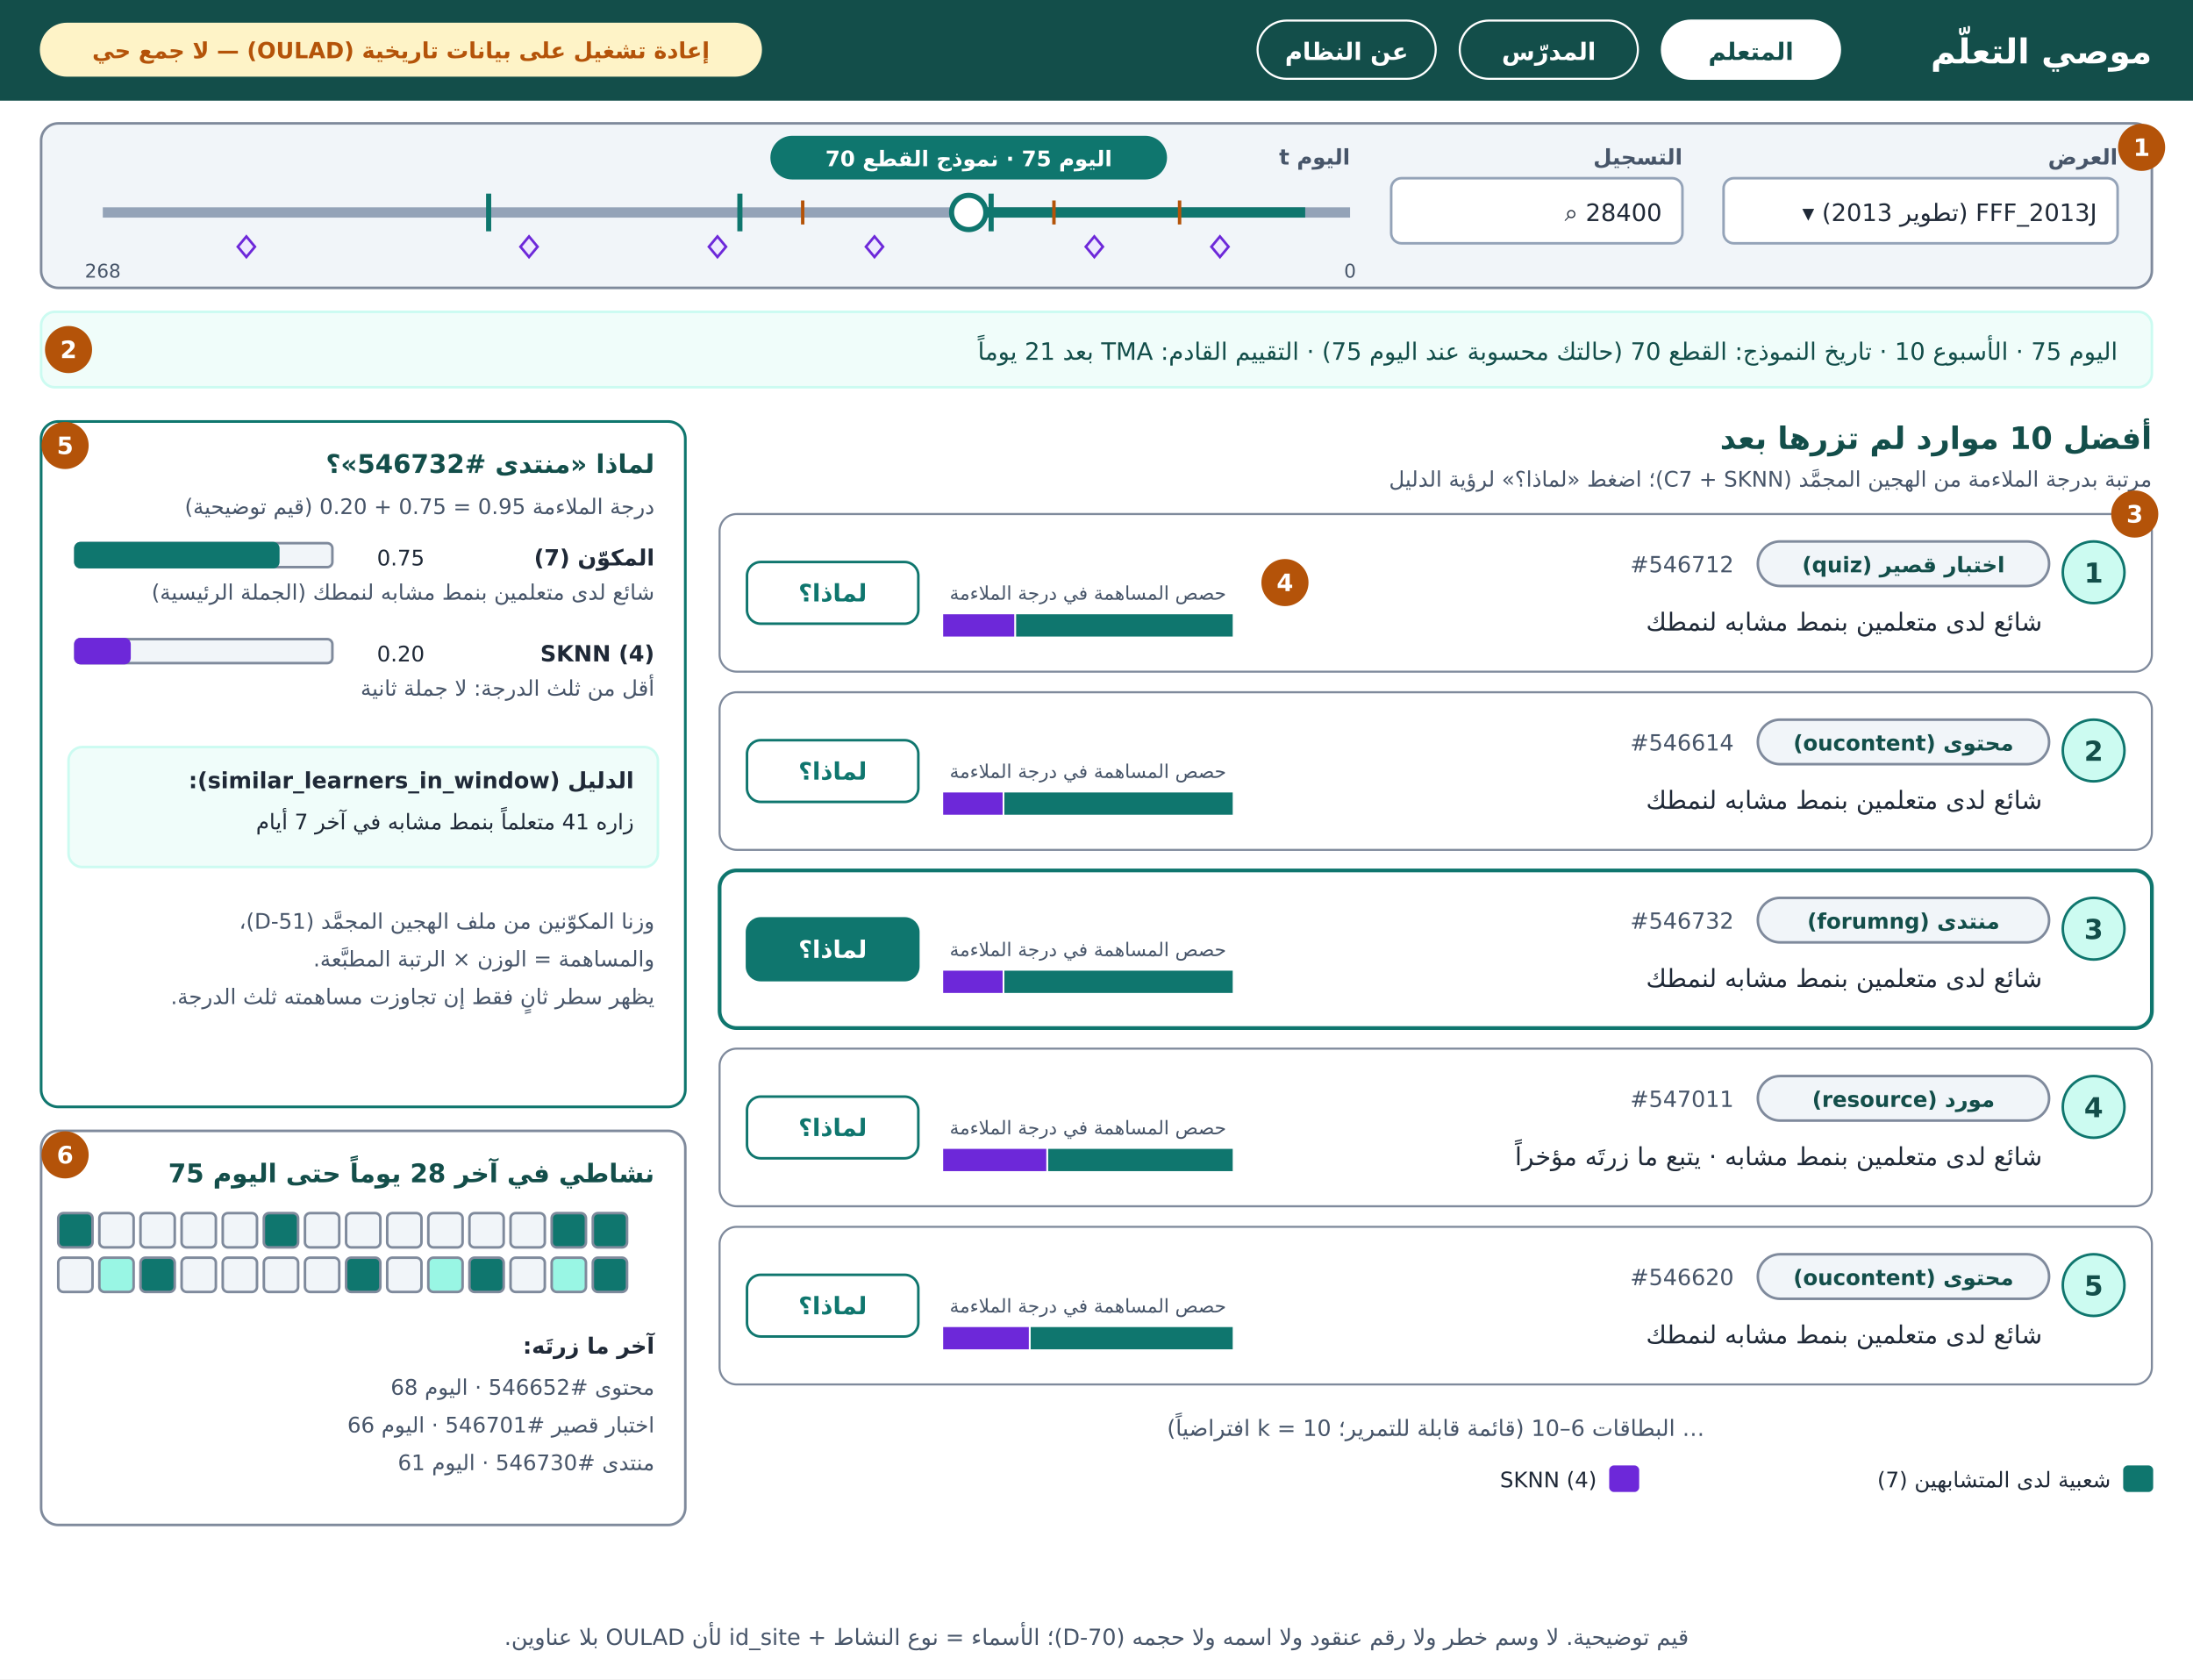
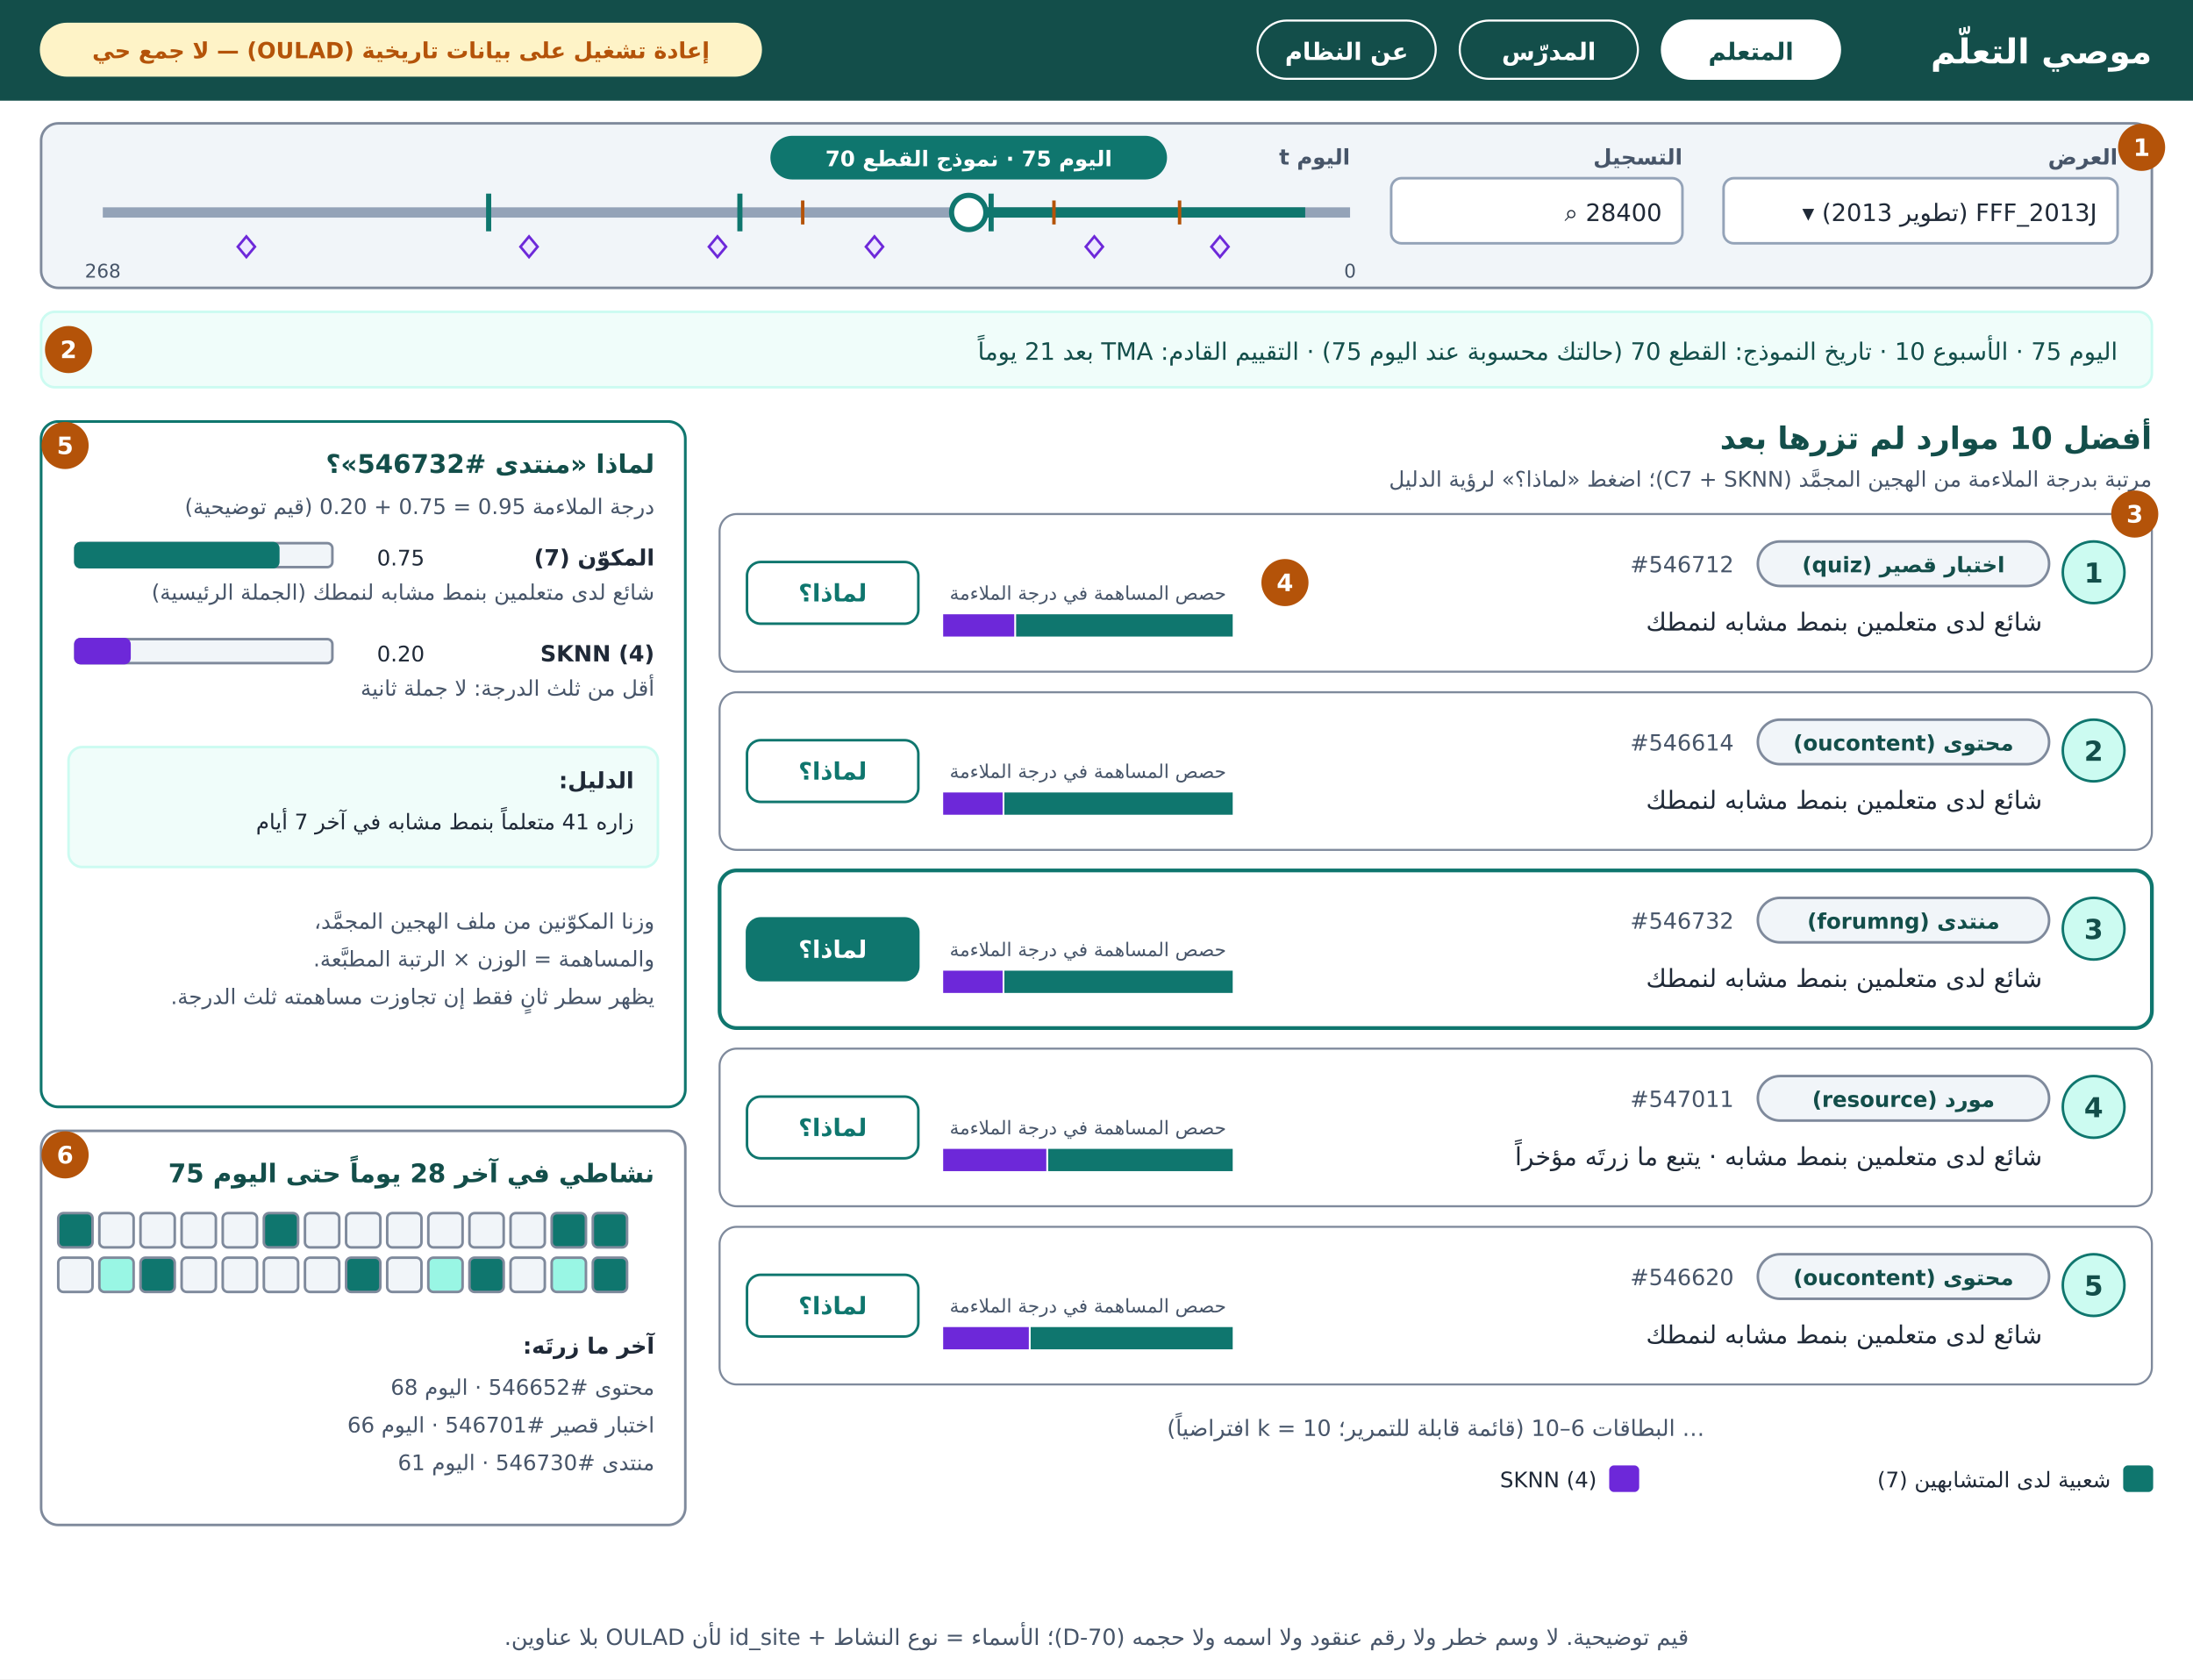
<svg xmlns="http://www.w3.org/2000/svg" width="1280" height="980" viewBox="0 0 1280 980" font-family="DejaVu Sans, Arial, sans-serif">
  <defs>
    <marker id="arr" viewBox="0 0 10 10" refX="9" refY="5" markerWidth="8" markerHeight="8" orient="auto-start-reverse">
      <path d="M0,0 L10,5 L0,10 z" fill="#64748B" />
    </marker>
    <marker id="arrs" viewBox="0 0 10 10" refX="1" refY="5" markerWidth="8" markerHeight="8" orient="auto-start-reverse">
      <path d="M0,0 L10,5 L0,10 z" fill="#64748B" />
    </marker>
    <marker id="arrp" viewBox="0 0 10 10" refX="9" refY="5" markerWidth="8" markerHeight="8" orient="auto-start-reverse">
      <path d="M0,0 L10,5 L0,10 z" fill="#0F766E" />
    </marker>
    <marker id="arra" viewBox="0 0 10 10" refX="9" refY="5" markerWidth="8" markerHeight="8" orient="auto-start-reverse">
      <path d="M0,0 L10,5 L0,10 z" fill="#B45309" />
    </marker>
    <marker id="open" viewBox="0 0 12 12" refX="11" refY="6" markerWidth="10" markerHeight="10" orient="auto-start-reverse">
      <path d="M0,0 L11,6 L0,12" fill="none" stroke="#64748B" stroke-width="1.5" />
    </marker>
  </defs>
  <rect x="0" y="0" width="1280" height="980" fill="#ffffff" />
  <rect x="0" y="0" width="1280" height="58" rx="0" fill="#134E4A" stroke="#134E4A" stroke-width="1.5" />
  <text x="1256" y="37" font-family="DejaVu Sans, Arial, sans-serif" font-size="20" font-weight="bold" fill="#fff" text-anchor="start" direction="rtl">موصي التعلّم</text>
  <rect x="970" y="12" width="104" height="34" rx="17" fill="#fff" stroke="#fff" stroke-width="1.2" />
  <text x="1022" y="35" font-family="DejaVu Sans, Arial, sans-serif" font-size="14" font-weight="bold" fill="#134E4A" text-anchor="middle" direction="rtl">المتعلم</text>
  <rect x="852" y="12" width="104" height="34" rx="17" fill="#134E4A" stroke="#fff" stroke-width="1.2" />
  <text x="904" y="35" font-family="DejaVu Sans, Arial, sans-serif" font-size="14" font-weight="bold" fill="#fff" text-anchor="middle" direction="rtl">المدرّس</text>
  <rect x="734" y="12" width="104" height="34" rx="17" fill="#134E4A" stroke="#fff" stroke-width="1.2" />
  <text x="786" y="35" font-family="DejaVu Sans, Arial, sans-serif" font-size="14" font-weight="bold" fill="#fff" text-anchor="middle" direction="rtl">عن النظام</text>
  <rect x="24" y="14" width="420" height="30" rx="15" fill="#FEF3C7" stroke="#FEF3C7" stroke-width="1.5" />
  <text x="234" y="34" font-family="DejaVu Sans, Arial, sans-serif" font-size="13" font-weight="bold" fill="#B45309" text-anchor="middle" direction="rtl">إعادة تشغيل على بيانات تاريخية (OULAD) — لا جمع حي</text>
  <rect x="24" y="72" width="1232" height="96" rx="10" fill="#F1F5F9" stroke="#7F8A9C" stroke-width="1.5" />
  <text x="1236" y="96" font-family="DejaVu Sans, Arial, sans-serif" font-size="12.5" font-weight="bold" fill="#475569" text-anchor="start" direction="rtl">العرض</text>
  <rect x="1006" y="104" width="230" height="38" rx="6" fill="#fff" stroke="#94A3B8" stroke-width="1.5" />
  <text x="1224" y="129" font-family="DejaVu Sans, Arial, sans-serif" font-size="14" font-weight="normal" fill="#1F2937" text-anchor="start" direction="rtl">FFF_2013J  (تطوير 2013)  ▾</text>
  <text x="982" y="96" font-family="DejaVu Sans, Arial, sans-serif" font-size="12.5" font-weight="bold" fill="#475569" text-anchor="start" direction="rtl">التسجيل</text>
  <rect x="812" y="104" width="170" height="38" rx="6" fill="#fff" stroke="#94A3B8" stroke-width="1.5" />
  <text x="970" y="129" font-family="DejaVu Sans, Arial, sans-serif" font-size="14" font-weight="normal" fill="#1F2937" text-anchor="end">⌕  28400</text>
  <text x="788" y="96" font-family="DejaVu Sans, Arial, sans-serif" font-size="12.5" font-weight="bold" fill="#475569" text-anchor="start" direction="rtl">اليوم t</text>
  <line x1="60" y1="124" x2="788" y2="124" stroke="#94A3B8" stroke-width="6" />
  <line x1="761.813" y1="124" x2="565.41" y2="124" stroke="#0F766E" stroke-width="6" />
  <line x1="578.504" y1="113" x2="578.504" y2="135" stroke="#0F766E" stroke-width="3" />
  <line x1="431.856" y1="113" x2="431.856" y2="135" stroke="#0F766E" stroke-width="3" />
  <line x1="285.209" y1="113" x2="285.209" y2="135" stroke="#0F766E" stroke-width="3" />
  <line x1="688.489" y1="117" x2="688.489" y2="131" stroke="#B45309" stroke-width="2" />
  <line x1="615.165" y1="117" x2="615.165" y2="131" stroke="#B45309" stroke-width="2" />
  <line x1="468.518" y1="117" x2="468.518" y2="131" stroke="#B45309" stroke-width="2" />
  <polygon points="712.058,138 717.058,144 712.058,150 707.058,144" fill="#EDE9FE" stroke="#6D28D9" stroke-width="1.5" />
  <polygon points="638.734,138 643.734,144 638.734,150 633.734,144" fill="#EDE9FE" stroke="#6D28D9" stroke-width="1.5" />
  <polygon points="510.417,138 515.417,144 510.417,150 505.417,144" fill="#EDE9FE" stroke="#6D28D9" stroke-width="1.5" />
  <polygon points="418.763,138 423.763,144 418.763,150 413.763,144" fill="#EDE9FE" stroke="#6D28D9" stroke-width="1.5" />
  <polygon points="308.777,138 313.777,144 308.777,150 303.777,144" fill="#EDE9FE" stroke="#6D28D9" stroke-width="1.5" />
  <polygon points="143.799,138 148.799,144 143.799,150 138.799,144" fill="#EDE9FE" stroke="#6D28D9" stroke-width="1.5" />
  <circle cx="565.41" cy="124" r="10" fill="#fff" stroke="#0F766E" stroke-width="3" />
  <rect x="450.41" y="80" width="230" height="24" rx="12" fill="#0F766E" stroke="#0F766E" stroke-width="1.5" />
  <text x="565.41" y="97" font-family="DejaVu Sans, Arial, sans-serif" font-size="12.5" font-weight="bold" fill="#fff" text-anchor="middle" direction="rtl">اليوم 75 · نموذج القطع 70</text>
  <text x="788" y="162" font-family="DejaVu Sans, Arial, sans-serif" font-size="11" font-weight="normal" fill="#475569" text-anchor="middle">0</text>
  <text x="60" y="162" font-family="DejaVu Sans, Arial, sans-serif" font-size="11" font-weight="normal" fill="#475569" text-anchor="middle">268</text>
  <circle cx="1250" cy="86" r="13" fill="#B45309" stroke="#B45309" stroke-width="1.5" />
  <text x="1250" y="91" font-family="DejaVu Sans, Arial, sans-serif" font-size="14" font-weight="bold" fill="#fff" text-anchor="middle">1</text>
  <rect x="24" y="182" width="1232" height="44" rx="8" fill="#F0FDFA" stroke="#CCFBF1" stroke-width="1.5" />
  <text x="1236" y="210" font-family="DejaVu Sans, Arial, sans-serif" font-size="14" font-weight="normal" fill="#134E4A" text-anchor="start" direction="rtl">اليوم 75 · الأسبوع 10 · تاريخ النموذج: القطع 70 (حالتك محسوبة عند اليوم 75) · التقييم القادم: TMA بعد 21 يوماً</text>
  <circle cx="40" cy="204" r="13" fill="#B45309" stroke="#B45309" stroke-width="1.5" />
  <text x="40" y="209" font-family="DejaVu Sans, Arial, sans-serif" font-size="14" font-weight="bold" fill="#fff" text-anchor="middle">2</text>
  <text x="1256" y="262" font-family="DejaVu Sans, Arial, sans-serif" font-size="18" font-weight="bold" fill="#134E4A" text-anchor="start" direction="rtl">أفضل 10 موارد لم تزرها بعد</text>
  <text x="1256" y="284" font-family="DejaVu Sans, Arial, sans-serif" font-size="12.5" font-weight="normal" fill="#475569" text-anchor="start" direction="rtl">مرتبة بدرجة الملاءمة من الهجين المجمَّد (C7 + SKNN)؛ اضغط «لماذا؟» لرؤية الدليل</text>
  <rect x="420" y="300" width="836" height="92" rx="10" fill="#fff" stroke="#7F8A9C" stroke-width="1.2" />
  <circle cx="1222" cy="334" r="18" fill="#CCFBF1" stroke="#0F766E" stroke-width="1.5" />
  <text x="1222" y="340" font-family="DejaVu Sans, Arial, sans-serif" font-size="16" font-weight="bold" fill="#134E4A" text-anchor="middle">1</text>
  <rect x="1026" y="316" width="170" height="26" rx="13" fill="#F1F5F9" stroke="#7F8A9C" stroke-width="1.5" />
  <text x="1111" y="334" font-family="DejaVu Sans, Arial, sans-serif" font-size="12.5" font-weight="bold" fill="#134E4A" text-anchor="middle" direction="rtl">اختبار قصير (quiz)</text>
  <text x="1012" y="334" font-family="DejaVu Sans, Arial, sans-serif" font-size="13" font-weight="normal" fill="#475569" text-anchor="end">#546712</text>
  <text x="1192" y="368" font-family="DejaVu Sans, Arial, sans-serif" font-size="14.5" font-weight="normal" fill="#1F2937" text-anchor="start" direction="rtl">شائع لدى متعلمين بنمط مشابه لنمطك</text>
  <rect x="592.5" y="358" width="127.5" height="14" rx="0" fill="#0F766E" stroke="#fff" stroke-width="1" />
  <rect x="550.0" y="358" width="42.5" height="14" rx="0" fill="#6D28D9" stroke="#fff" stroke-width="1" />
  <text x="635.0" y="350" font-family="DejaVu Sans, Arial, sans-serif" font-size="11" font-weight="normal" fill="#475569" text-anchor="middle" direction="rtl">حصص المساهمة في درجة الملاءمة</text>
  <rect x="436" y="328" width="100" height="36" rx="8" fill="#fff" stroke="#0F766E" stroke-width="1.5" />
  <text x="486" y="351" font-family="DejaVu Sans, Arial, sans-serif" font-size="14" font-weight="bold" fill="#0F766E" text-anchor="middle" direction="rtl">لماذا؟</text>
  <rect x="420" y="404" width="836" height="92" rx="10" fill="#fff" stroke="#7F8A9C" stroke-width="1.2" />
  <circle cx="1222" cy="438" r="18" fill="#CCFBF1" stroke="#0F766E" stroke-width="1.5" />
  <text x="1222" y="444" font-family="DejaVu Sans, Arial, sans-serif" font-size="16" font-weight="bold" fill="#134E4A" text-anchor="middle">2</text>
  <rect x="1026" y="420" width="170" height="26" rx="13" fill="#F1F5F9" stroke="#7F8A9C" stroke-width="1.5" />
  <text x="1111" y="438" font-family="DejaVu Sans, Arial, sans-serif" font-size="12.5" font-weight="bold" fill="#134E4A" text-anchor="middle" direction="rtl">محتوى (oucontent)</text>
  <text x="1012" y="438" font-family="DejaVu Sans, Arial, sans-serif" font-size="13" font-weight="normal" fill="#475569" text-anchor="end">#546614</text>
  <text x="1192" y="472" font-family="DejaVu Sans, Arial, sans-serif" font-size="14.5" font-weight="normal" fill="#1F2937" text-anchor="start" direction="rtl">شائع لدى متعلمين بنمط مشابه لنمطك</text>
  <rect x="585.7" y="462" width="134.3" height="14" rx="0" fill="#0F766E" stroke="#fff" stroke-width="1" />
  <rect x="550.0" y="462" width="35.7" height="14" rx="0" fill="#6D28D9" stroke="#fff" stroke-width="1" />
  <text x="635.0" y="454" font-family="DejaVu Sans, Arial, sans-serif" font-size="11" font-weight="normal" fill="#475569" text-anchor="middle" direction="rtl">حصص المساهمة في درجة الملاءمة</text>
  <rect x="436" y="432" width="100" height="36" rx="8" fill="#fff" stroke="#0F766E" stroke-width="1.5" />
  <text x="486" y="455" font-family="DejaVu Sans, Arial, sans-serif" font-size="14" font-weight="bold" fill="#0F766E" text-anchor="middle" direction="rtl">لماذا؟</text>
  <rect x="420" y="508" width="836" height="92" rx="10" fill="#fff" stroke="#0F766E" stroke-width="2.2" />
  <circle cx="1222" cy="542" r="18" fill="#CCFBF1" stroke="#0F766E" stroke-width="1.5" />
  <text x="1222" y="548" font-family="DejaVu Sans, Arial, sans-serif" font-size="16" font-weight="bold" fill="#134E4A" text-anchor="middle">3</text>
  <rect x="1026" y="524" width="170" height="26" rx="13" fill="#F1F5F9" stroke="#7F8A9C" stroke-width="1.5" />
  <text x="1111" y="542" font-family="DejaVu Sans, Arial, sans-serif" font-size="12.5" font-weight="bold" fill="#134E4A" text-anchor="middle" direction="rtl">منتدى (forumng)</text>
  <text x="1012" y="542" font-family="DejaVu Sans, Arial, sans-serif" font-size="13" font-weight="normal" fill="#475569" text-anchor="end">#546732</text>
  <text x="1192" y="576" font-family="DejaVu Sans, Arial, sans-serif" font-size="14.5" font-weight="normal" fill="#1F2937" text-anchor="start" direction="rtl">شائع لدى متعلمين بنمط مشابه لنمطك</text>
  <rect x="585.7" y="566" width="134.3" height="14" rx="0" fill="#0F766E" stroke="#fff" stroke-width="1" />
  <rect x="550.0" y="566" width="35.7" height="14" rx="0" fill="#6D28D9" stroke="#fff" stroke-width="1" />
  <text x="635.0" y="558" font-family="DejaVu Sans, Arial, sans-serif" font-size="11" font-weight="normal" fill="#475569" text-anchor="middle" direction="rtl">حصص المساهمة في درجة الملاءمة</text>
  <rect x="436" y="536" width="100" height="36" rx="8" fill="#0F766E" stroke="#0F766E" stroke-width="1.5" />
  <text x="486" y="559" font-family="DejaVu Sans, Arial, sans-serif" font-size="14" font-weight="bold" fill="#fff" text-anchor="middle" direction="rtl">لماذا؟</text>
  <rect x="420" y="612" width="836" height="92" rx="10" fill="#fff" stroke="#7F8A9C" stroke-width="1.2" />
  <circle cx="1222" cy="646" r="18" fill="#CCFBF1" stroke="#0F766E" stroke-width="1.5" />
  <text x="1222" y="652" font-family="DejaVu Sans, Arial, sans-serif" font-size="16" font-weight="bold" fill="#134E4A" text-anchor="middle">4</text>
  <rect x="1026" y="628" width="170" height="26" rx="13" fill="#F1F5F9" stroke="#7F8A9C" stroke-width="1.5" />
  <text x="1111" y="646" font-family="DejaVu Sans, Arial, sans-serif" font-size="12.5" font-weight="bold" fill="#134E4A" text-anchor="middle" direction="rtl">مورد (resource)</text>
  <text x="1012" y="646" font-family="DejaVu Sans, Arial, sans-serif" font-size="13" font-weight="normal" fill="#475569" text-anchor="end">#547011</text>
  <text x="1192" y="680" font-family="DejaVu Sans, Arial, sans-serif" font-size="14.5" font-weight="normal" fill="#1F2937" text-anchor="start" direction="rtl">شائع لدى متعلمين بنمط مشابه · يتبع ما زرتَه مؤخراً</text>
  <rect x="611.2" y="670" width="108.8" height="14" rx="0" fill="#0F766E" stroke="#fff" stroke-width="1" />
  <rect x="550.0" y="670" width="61.2" height="14" rx="0" fill="#6D28D9" stroke="#fff" stroke-width="1" />
  <text x="635.0" y="662" font-family="DejaVu Sans, Arial, sans-serif" font-size="11" font-weight="normal" fill="#475569" text-anchor="middle" direction="rtl">حصص المساهمة في درجة الملاءمة</text>
  <rect x="436" y="640" width="100" height="36" rx="8" fill="#fff" stroke="#0F766E" stroke-width="1.5" />
  <text x="486" y="663" font-family="DejaVu Sans, Arial, sans-serif" font-size="14" font-weight="bold" fill="#0F766E" text-anchor="middle" direction="rtl">لماذا؟</text>
  <rect x="420" y="716" width="836" height="92" rx="10" fill="#fff" stroke="#7F8A9C" stroke-width="1.2" />
  <circle cx="1222" cy="750" r="18" fill="#CCFBF1" stroke="#0F766E" stroke-width="1.5" />
  <text x="1222" y="756" font-family="DejaVu Sans, Arial, sans-serif" font-size="16" font-weight="bold" fill="#134E4A" text-anchor="middle">5</text>
  <rect x="1026" y="732" width="170" height="26" rx="13" fill="#F1F5F9" stroke="#7F8A9C" stroke-width="1.5" />
  <text x="1111" y="750" font-family="DejaVu Sans, Arial, sans-serif" font-size="12.5" font-weight="bold" fill="#134E4A" text-anchor="middle" direction="rtl">محتوى (oucontent)</text>
  <text x="1012" y="750" font-family="DejaVu Sans, Arial, sans-serif" font-size="13" font-weight="normal" fill="#475569" text-anchor="end">#546620</text>
  <text x="1192" y="784" font-family="DejaVu Sans, Arial, sans-serif" font-size="14.5" font-weight="normal" fill="#1F2937" text-anchor="start" direction="rtl">شائع لدى متعلمين بنمط مشابه لنمطك</text>
  <rect x="601.0" y="774" width="119" height="14" rx="0" fill="#0F766E" stroke="#fff" stroke-width="1" />
  <rect x="550.0" y="774" width="51.0" height="14" rx="0" fill="#6D28D9" stroke="#fff" stroke-width="1" />
  <text x="635.0" y="766" font-family="DejaVu Sans, Arial, sans-serif" font-size="11" font-weight="normal" fill="#475569" text-anchor="middle" direction="rtl">حصص المساهمة في درجة الملاءمة</text>
  <rect x="436" y="744" width="100" height="36" rx="8" fill="#fff" stroke="#0F766E" stroke-width="1.5" />
  <text x="486" y="767" font-family="DejaVu Sans, Arial, sans-serif" font-size="14" font-weight="bold" fill="#0F766E" text-anchor="middle" direction="rtl">لماذا؟</text>
  <text x="838.0" y="838" font-family="DejaVu Sans, Arial, sans-serif" font-size="13" font-weight="normal" fill="#475569" text-anchor="middle" direction="rtl">… البطاقات 6–10 (قائمة قابلة للتمرير؛ k = 10 افتراضياً)</text>
  <circle cx="1246" cy="300" r="13" fill="#B45309" stroke="#B45309" stroke-width="1.5" />
  <text x="1246" y="305" font-family="DejaVu Sans, Arial, sans-serif" font-size="14" font-weight="bold" fill="#fff" text-anchor="middle">3</text>
  <circle cx="750" cy="340" r="13" fill="#B45309" stroke="#B45309" stroke-width="1.5" />
  <text x="750" y="345" font-family="DejaVu Sans, Arial, sans-serif" font-size="14" font-weight="bold" fill="#fff" text-anchor="middle">4</text>
  <rect x="1240" y="856" width="16" height="14" rx="2" fill="#0F766E" stroke="#0F766E" stroke-width="1.5" />
  <text x="1232" y="868" font-family="DejaVu Sans, Arial, sans-serif" font-size="12.5" font-weight="normal" fill="#1F2937" text-anchor="start" direction="rtl">شعبية لدى المتشابهين (7)</text>
  <rect x="940" y="856" width="16" height="14" rx="2" fill="#6D28D9" stroke="#6D28D9" stroke-width="1.5" />
  <text x="932" y="868" font-family="DejaVu Sans, Arial, sans-serif" font-size="12.5" font-weight="normal" fill="#1F2937" text-anchor="end">SKNN (4)</text>
  <rect x="24" y="246" width="376" height="400" rx="10" fill="#fff" stroke="#0F766E" stroke-width="1.6" />
  <text x="382" y="276" font-family="DejaVu Sans, Arial, sans-serif" font-size="15" font-weight="bold" fill="#134E4A" text-anchor="start" direction="rtl">لماذا «منتدى #546732»؟</text>
  <text x="382" y="300" font-family="DejaVu Sans, Arial, sans-serif" font-size="12.5" font-weight="normal" fill="#475569" text-anchor="start" direction="rtl">درجة الملاءمة 0.95 = 0.75 + 0.20 (قيم توضيحية)</text>
  <text x="382" y="330" font-family="DejaVu Sans, Arial, sans-serif" font-size="13" font-weight="bold" fill="#1F2937" text-anchor="start" direction="rtl">المكوّن (7)</text>
  <rect x="44" y="317" width="150" height="14" rx="3" fill="#F1F5F9" stroke="#7F8A9C" stroke-width="1.5" />
  <rect x="44" y="317" width="118.421" height="14" rx="3" fill="#0F766E" stroke="#0F766E" stroke-width="1.5" />
  <text x="220" y="330" font-family="DejaVu Sans, Arial, sans-serif" font-size="12.5" font-weight="normal" fill="#1F2937" text-anchor="start">0.75</text>
  <text x="382" y="350" font-family="DejaVu Sans, Arial, sans-serif" font-size="12.5" font-weight="normal" fill="#475569" text-anchor="start" direction="rtl">شائع لدى متعلمين بنمط مشابه لنمطك (الجملة الرئيسية)</text>
  <text x="382" y="386" font-family="DejaVu Sans, Arial, sans-serif" font-size="13" font-weight="bold" fill="#1F2937" text-anchor="end">SKNN (4)</text>
  <rect x="44" y="373" width="150" height="14" rx="3" fill="#F1F5F9" stroke="#7F8A9C" stroke-width="1.5" />
  <rect x="44" y="373" width="31.579" height="14" rx="3" fill="#6D28D9" stroke="#6D28D9" stroke-width="1.5" />
  <text x="220" y="386" font-family="DejaVu Sans, Arial, sans-serif" font-size="12.5" font-weight="normal" fill="#1F2937" text-anchor="start">0.20</text>
  <text x="382" y="406" font-family="DejaVu Sans, Arial, sans-serif" font-size="12.5" font-weight="normal" fill="#475569" text-anchor="start" direction="rtl">أقل من ثلث الدرجة: لا جملة ثانية</text>
  <rect x="40" y="436" width="344" height="70" rx="8" fill="#F0FDFA" stroke="#CCFBF1" stroke-width="1.5" />
-   <text x="370" y="460" font-family="DejaVu Sans, Arial, sans-serif" font-size="13" font-weight="bold" fill="#1F2937" text-anchor="start" direction="rtl">الدليل (similar_learners_in_window):</text>
+   <text x="370" y="460" font-family="DejaVu Sans, Arial, sans-serif" font-size="13" font-weight="bold" fill="#1F2937" text-anchor="start" direction="rtl">الدليل:</text>
  <text x="370" y="484" font-family="DejaVu Sans, Arial, sans-serif" font-size="12.5" font-weight="normal" fill="#1F2937" text-anchor="start" direction="rtl">زاره 41 متعلماً بنمط مشابه في آخر 7 أيام</text>
-   <text x="382" y="542" font-family="DejaVu Sans, Arial, sans-serif" font-size="12.5" font-weight="normal" fill="#475569" text-anchor="start" direction="rtl">وزنا المكوّنين من ملف الهجين المجمَّد (D-51)،</text>
+   <text x="382" y="542" font-family="DejaVu Sans, Arial, sans-serif" font-size="12.5" font-weight="normal" fill="#475569" text-anchor="start" direction="rtl">وزنا المكوّنين من ملف الهجين المجمَّد،</text>
  <text x="382" y="564" font-family="DejaVu Sans, Arial, sans-serif" font-size="12.5" font-weight="normal" fill="#475569" text-anchor="start" direction="rtl">والمساهمة = الوزن × الرتبة المطبَّعة.</text>
  <text x="382" y="586" font-family="DejaVu Sans, Arial, sans-serif" font-size="12.5" font-weight="normal" fill="#475569" text-anchor="start" direction="rtl">يظهر سطر ثانٍ فقط إن تجاوزت مساهمته ثلث الدرجة.</text>
  <circle cx="38" cy="260" r="13" fill="#B45309" stroke="#B45309" stroke-width="1.5" />
  <text x="38" y="265" font-family="DejaVu Sans, Arial, sans-serif" font-size="14" font-weight="bold" fill="#fff" text-anchor="middle">5</text>
  <rect x="24" y="660" width="376" height="230" rx="10" fill="#fff" stroke="#7F8A9C" stroke-width="1.5" />
  <text x="382" y="690" font-family="DejaVu Sans, Arial, sans-serif" font-size="15" font-weight="bold" fill="#134E4A" text-anchor="start" direction="rtl">نشاطي في آخر 28 يوماً حتى اليوم 75</text>
  <rect x="346" y="708" width="20" height="20" rx="3" fill="#0F766E" stroke="#7F8A9C" stroke-width="1.5" />
  <rect x="322" y="708" width="20" height="20" rx="3" fill="#0F766E" stroke="#7F8A9C" stroke-width="1.5" />
  <rect x="298" y="708" width="20" height="20" rx="3" fill="#F1F5F9" stroke="#7F8A9C" stroke-width="1.5" />
  <rect x="274" y="708" width="20" height="20" rx="3" fill="#F1F5F9" stroke="#7F8A9C" stroke-width="1.5" />
  <rect x="250" y="708" width="20" height="20" rx="3" fill="#F1F5F9" stroke="#7F8A9C" stroke-width="1.5" />
  <rect x="226" y="708" width="20" height="20" rx="3" fill="#F1F5F9" stroke="#7F8A9C" stroke-width="1.5" />
  <rect x="202" y="708" width="20" height="20" rx="3" fill="#F1F5F9" stroke="#7F8A9C" stroke-width="1.5" />
  <rect x="178" y="708" width="20" height="20" rx="3" fill="#F1F5F9" stroke="#7F8A9C" stroke-width="1.5" />
  <rect x="154" y="708" width="20" height="20" rx="3" fill="#0F766E" stroke="#7F8A9C" stroke-width="1.5" />
  <rect x="130" y="708" width="20" height="20" rx="3" fill="#F1F5F9" stroke="#7F8A9C" stroke-width="1.5" />
  <rect x="106" y="708" width="20" height="20" rx="3" fill="#F1F5F9" stroke="#7F8A9C" stroke-width="1.5" />
  <rect x="82" y="708" width="20" height="20" rx="3" fill="#F1F5F9" stroke="#7F8A9C" stroke-width="1.5" />
  <rect x="58" y="708" width="20" height="20" rx="3" fill="#F1F5F9" stroke="#7F8A9C" stroke-width="1.5" />
  <rect x="34" y="708" width="20" height="20" rx="3" fill="#0F766E" stroke="#7F8A9C" stroke-width="1.5" />
  <rect x="346" y="734" width="20" height="20" rx="3" fill="#0F766E" stroke="#7F8A9C" stroke-width="1.5" />
  <rect x="322" y="734" width="20" height="20" rx="3" fill="#99F6E4" stroke="#7F8A9C" stroke-width="1.5" />
  <rect x="298" y="734" width="20" height="20" rx="3" fill="#F1F5F9" stroke="#7F8A9C" stroke-width="1.5" />
  <rect x="274" y="734" width="20" height="20" rx="3" fill="#0F766E" stroke="#7F8A9C" stroke-width="1.5" />
  <rect x="250" y="734" width="20" height="20" rx="3" fill="#99F6E4" stroke="#7F8A9C" stroke-width="1.5" />
  <rect x="226" y="734" width="20" height="20" rx="3" fill="#F1F5F9" stroke="#7F8A9C" stroke-width="1.5" />
  <rect x="202" y="734" width="20" height="20" rx="3" fill="#0F766E" stroke="#7F8A9C" stroke-width="1.5" />
  <rect x="178" y="734" width="20" height="20" rx="3" fill="#F1F5F9" stroke="#7F8A9C" stroke-width="1.5" />
  <rect x="154" y="734" width="20" height="20" rx="3" fill="#F1F5F9" stroke="#7F8A9C" stroke-width="1.5" />
  <rect x="130" y="734" width="20" height="20" rx="3" fill="#F1F5F9" stroke="#7F8A9C" stroke-width="1.5" />
  <rect x="106" y="734" width="20" height="20" rx="3" fill="#F1F5F9" stroke="#7F8A9C" stroke-width="1.5" />
  <rect x="82" y="734" width="20" height="20" rx="3" fill="#0F766E" stroke="#7F8A9C" stroke-width="1.5" />
  <rect x="58" y="734" width="20" height="20" rx="3" fill="#99F6E4" stroke="#7F8A9C" stroke-width="1.5" />
  <rect x="34" y="734" width="20" height="20" rx="3" fill="#F1F5F9" stroke="#7F8A9C" stroke-width="1.5" />
  <text x="382" y="790" font-family="DejaVu Sans, Arial, sans-serif" font-size="13" font-weight="bold" fill="#1F2937" text-anchor="start" direction="rtl">آخر ما زرتَه:</text>
  <text x="382" y="814" font-family="DejaVu Sans, Arial, sans-serif" font-size="12.5" font-weight="normal" fill="#475569" text-anchor="start" direction="rtl">محتوى #546652 · اليوم 68</text>
  <text x="382" y="836" font-family="DejaVu Sans, Arial, sans-serif" font-size="12.5" font-weight="normal" fill="#475569" text-anchor="start" direction="rtl">اختبار قصير #546701 · اليوم 66</text>
  <text x="382" y="858" font-family="DejaVu Sans, Arial, sans-serif" font-size="12.5" font-weight="normal" fill="#475569" text-anchor="start" direction="rtl">منتدى #546730 · اليوم 61</text>
  <circle cx="38" cy="674" r="13" fill="#B45309" stroke="#B45309" stroke-width="1.5" />
  <text x="38" y="679" font-family="DejaVu Sans, Arial, sans-serif" font-size="14" font-weight="bold" fill="#fff" text-anchor="middle">6</text>
  <text x="640.0" y="960" font-family="DejaVu Sans, Arial, sans-serif" font-size="13" font-weight="normal" fill="#475569" text-anchor="middle" direction="rtl">قيم توضيحية. لا وسم خطر ولا رقم عنقود ولا اسمه ولا حجمه (D-70)؛ الأسماء = نوع النشاط + id_site لأن OULAD بلا عناوين.</text>
</svg>
